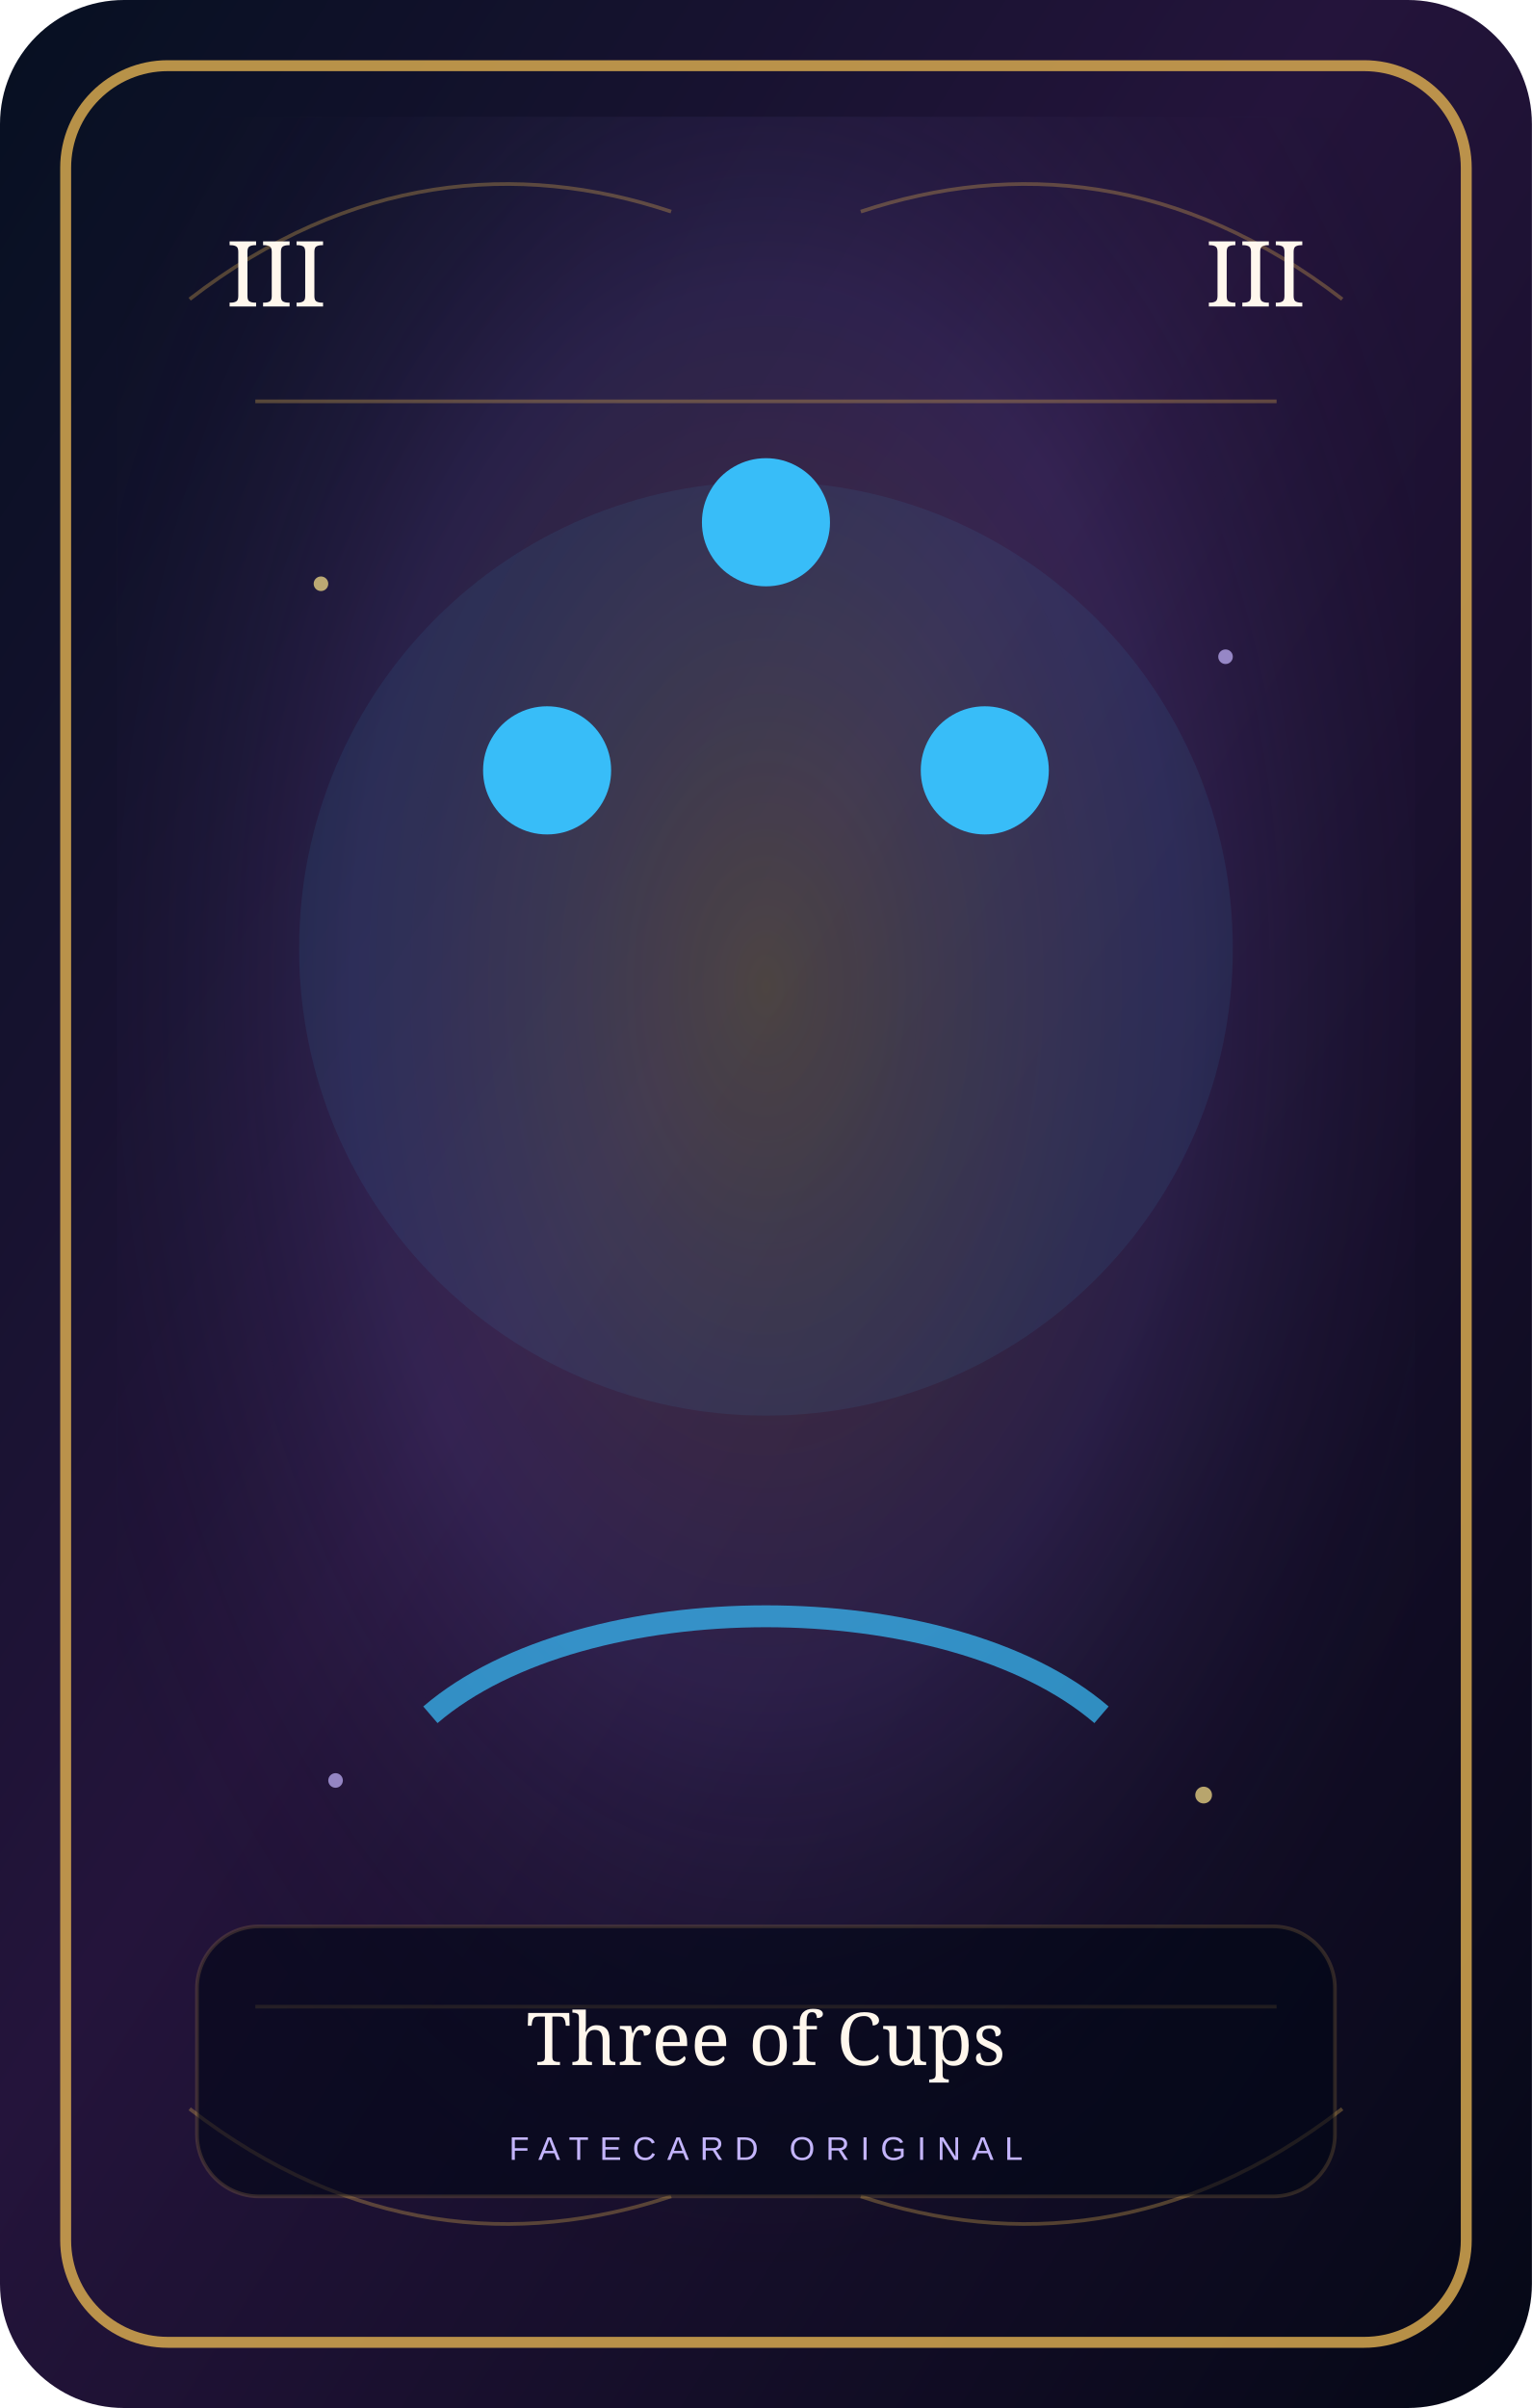
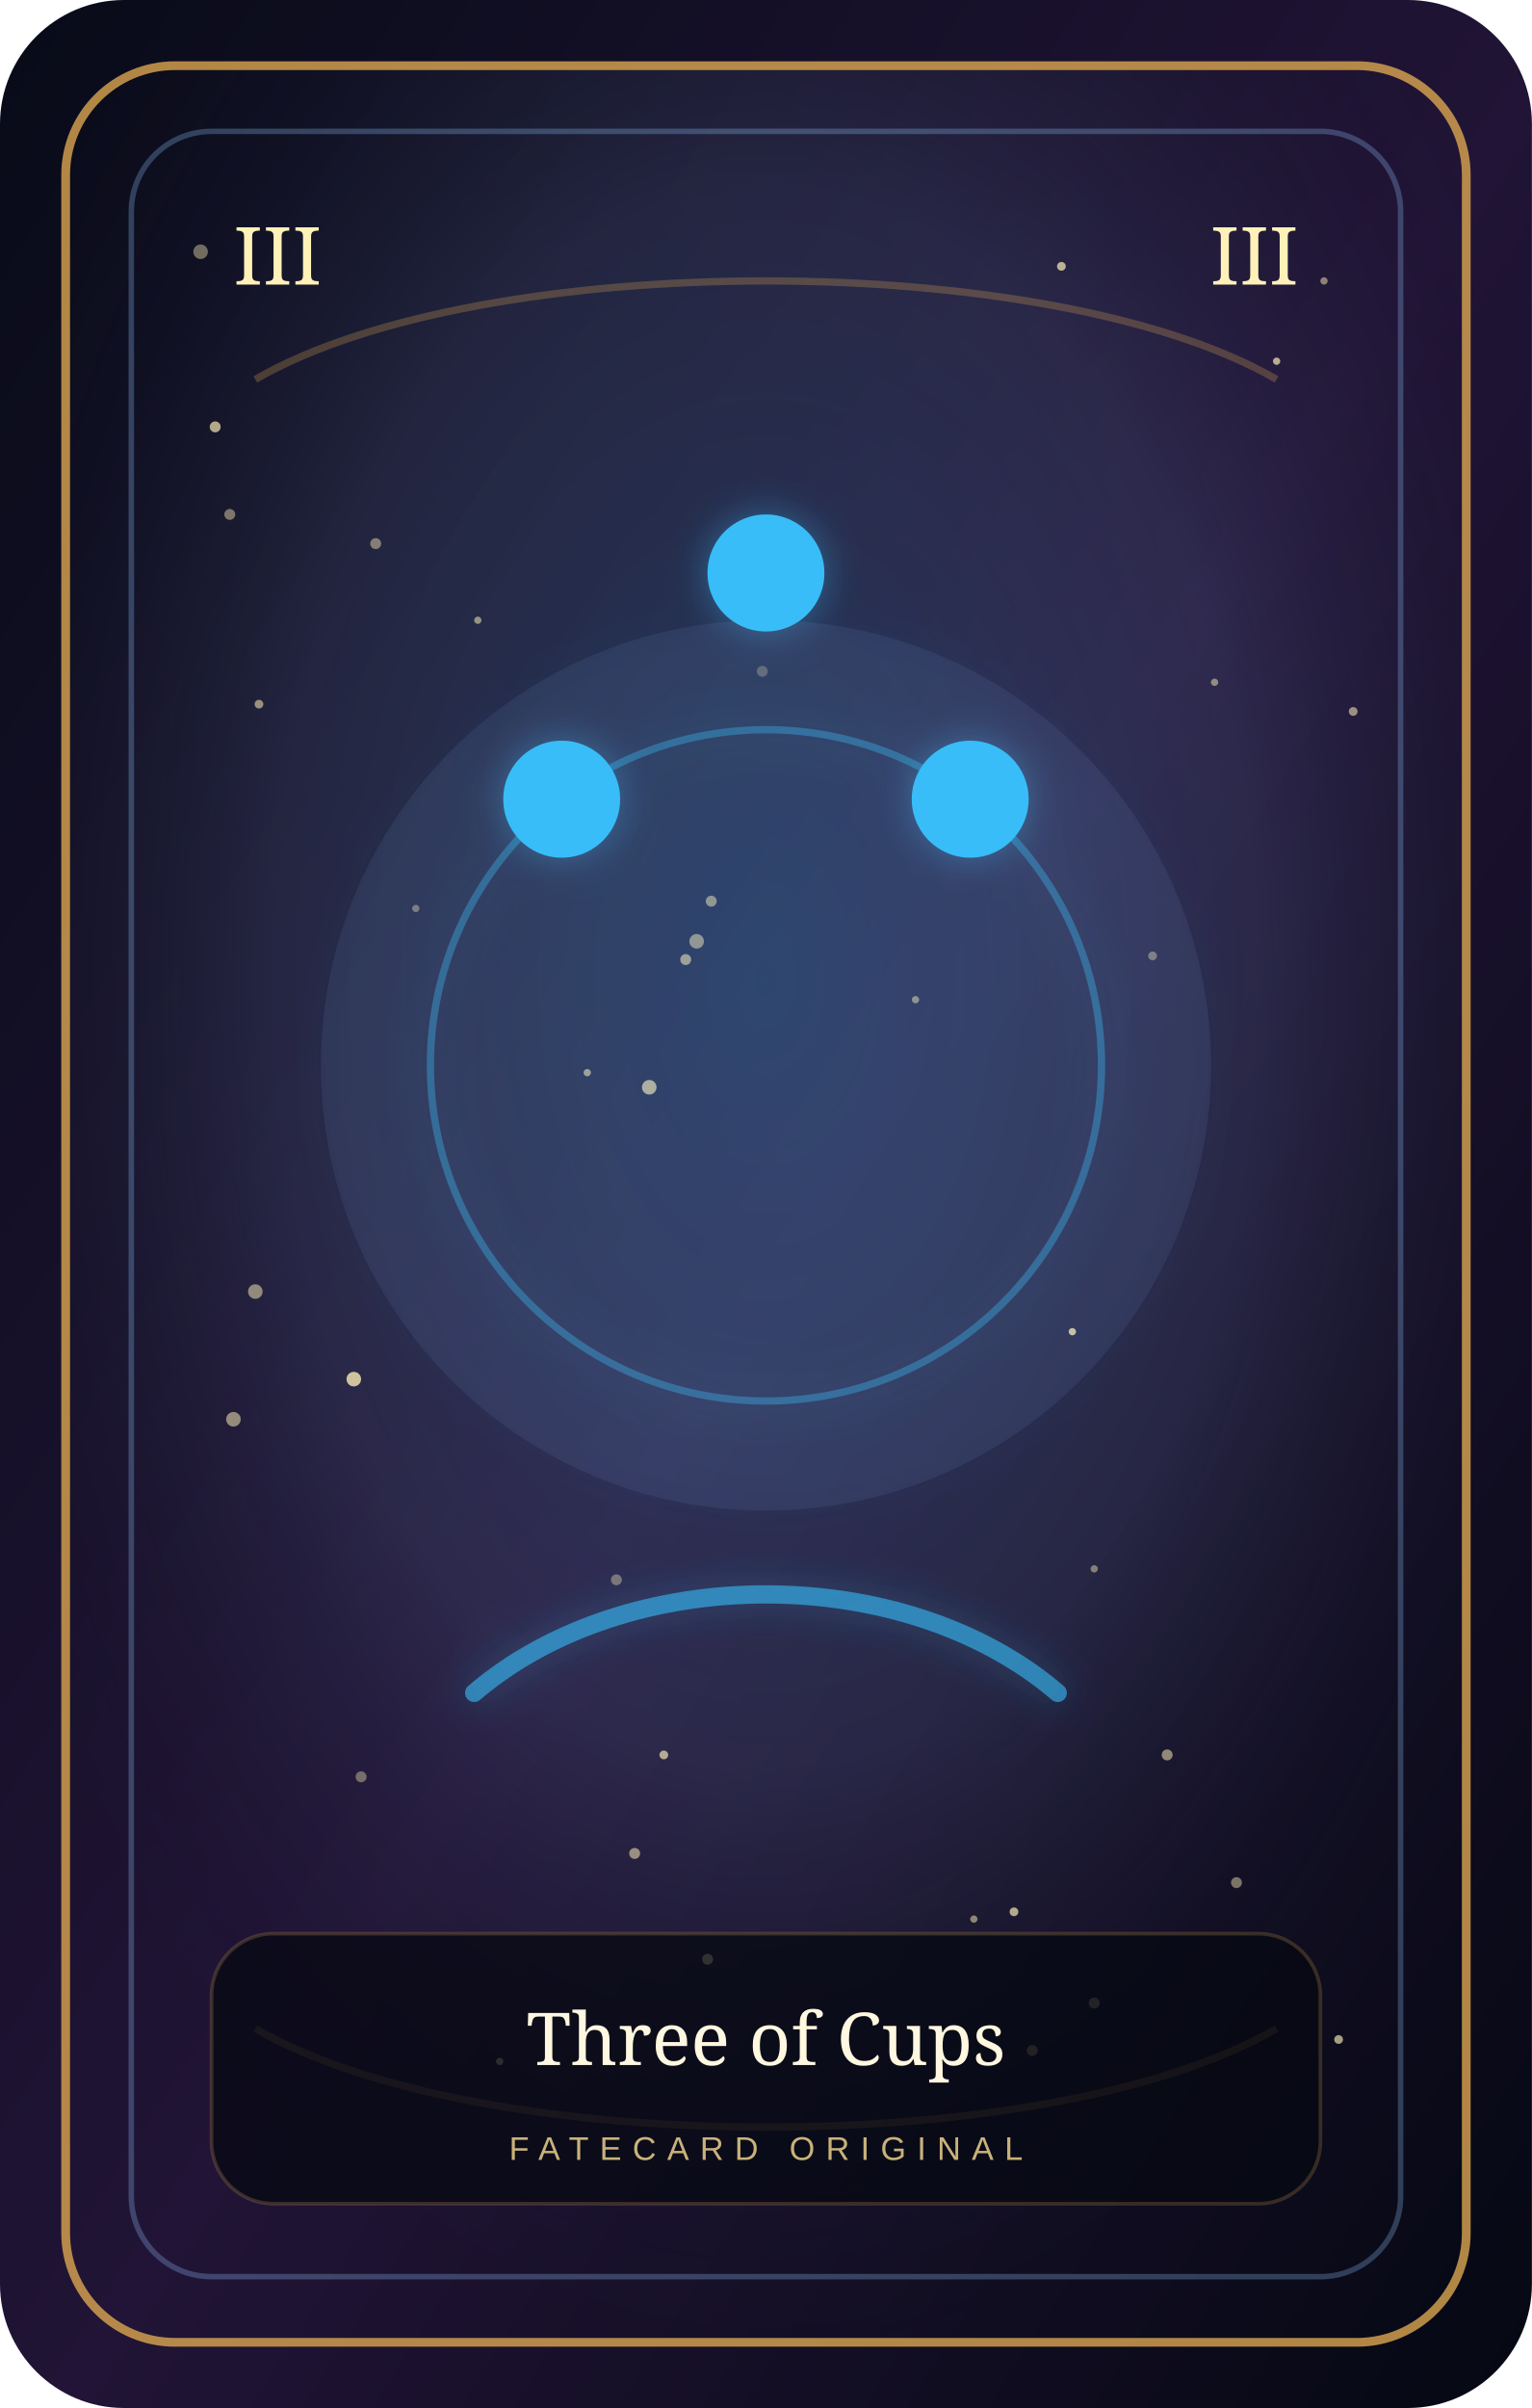
<svg xmlns="http://www.w3.org/2000/svg" width="420" height="660" viewBox="0 0 420 660" role="img" aria-label="Three of Cups">
  <defs>
    <linearGradient id="bg" x1="0" y1="0" x2="1" y2="1">
-       <stop offset="0%" stop-color="#061021" />
-       <stop offset="44%" stop-color="#24143b" />
-       <stop offset="100%" stop-color="#050816" />
+       <stop stop-color="#080b18" />
+       <stop offset=".52" stop-color="#211436" />
+       <stop offset="1" stop-color="#050812" />
    </linearGradient>
-     <radialGradient id="halo" cx="50%" cy="40%" r="62%">
-       <stop offset="0%" stop-color="#facc15" stop-opacity=".20" />
-       <stop offset="52%" stop-color="#a78bfa" stop-opacity=".12" />
-       <stop offset="100%" stop-color="#000" stop-opacity="0" />
+     <radialGradient id="a" cx="50%" cy="40%" r="64%">
+       <stop stop-color="#38bdf8" stop-opacity=".22" />
+       <stop offset=".55" stop-color="#93c5fd" stop-opacity=".12" />
+       <stop offset="1" stop-color="#000" stop-opacity="0" />
    </radialGradient>
    <filter id="glow">
-       <feGaussianBlur stdDeviation="3" />
+       <feDropShadow dx="0" dy="0" stdDeviation="5" flood-color="#38bdf8" flood-opacity=".42" />
    </filter>
  </defs>
  <rect width="420" height="660" rx="34" fill="url(#bg)" />
-   <rect x="18" y="18" width="384" height="624" rx="28" fill="none" stroke="#d6a84f" stroke-width="3" stroke-opacity=".85" />
-   <rect x="32" y="32" width="356" height="596" rx="22" fill="url(#halo)" />
-   <g fill="none" stroke="#d6a84f" stroke-opacity=".34">
-     <path d="M52 82 C96 48,142 44,184 58" />
-     <path d="M236 58 C278 44,324 48,368 82" />
-     <path d="M52 578 C96 612,142 616,184 602" />
-     <path d="M236 602 C278 616,324 612,368 578" />
-     <path d="M70 110 H350 M70 550 H350" />
+   <rect x="18" y="18" width="384" height="624" rx="30" fill="url(#a)" stroke="#d6a24f" stroke-opacity=".82" stroke-width="2.4" />
+   <rect x="36" y="36" width="348" height="588" rx="22" fill="none" stroke="#93c5fd" stroke-opacity=".28" stroke-width="1.5" />
+   <circle cx="131" cy="170" r="1" fill="#fff1b8" opacity="0.52" />
+   <circle cx="333" cy="187" r="1" fill="#fff1b8" opacity="0.49" />
+   <circle cx="103" cy="149" r="1.5" fill="#fff1b8" opacity="0.44" />
+   <circle cx="99" cy="487" r="1.5" fill="#fff1b8" opacity="0.38" />
+   <circle cx="339" cy="516" r="1.5" fill="#fff1b8" opacity="0.44" />
+   <circle cx="194" cy="537" r="1.5" fill="#fff1b8" opacity="0.65" />
+   <circle cx="209" cy="184" r="1.5" fill="#fff1b8" opacity="0.26" />
+   <circle cx="191" cy="258" r="2" fill="#fff1b8" opacity="0.50" />
+   <circle cx="174" cy="508" r="1.5" fill="#fff1b8" opacity="0.53" />
+   <circle cx="114" cy="249" r="1" fill="#fff1b8" opacity="0.39" />
+   <circle cx="278" cy="524" r="1.2" fill="#fff1b8" opacity="0.67" />
+   <circle cx="178" cy="298" r="2" fill="#fff1b8" opacity="0.64" />
+   <circle cx="300" cy="430" r="1" fill="#fff1b8" opacity="0.44" />
+   <circle cx="267" cy="526" r="1" fill="#fff1b8" opacity="0.50" />
+   <circle cx="291" cy="73" r="1.2" fill="#fff1b8" opacity="0.69" />
+   <circle cx="71" cy="193" r="1.2" fill="#fff1b8" opacity="0.54" />
+   <circle cx="371" cy="195" r="1.2" fill="#fff1b8" opacity="0.55" />
+   <circle cx="300" cy="549" r="1.5" fill="#fff1b8" opacity="0.42" />
+   <circle cx="363" cy="77" r="1" fill="#fff1b8" opacity="0.49" />
+   <circle cx="63" cy="141" r="1.5" fill="#fff1b8" opacity="0.43" />
+   <circle cx="350" cy="99" r="1" fill="#fff1b8" opacity="0.68" />
+   <circle cx="283" cy="562" r="1.5" fill="#fff1b8" opacity="0.39" />
+   <circle cx="169" cy="433" r="1.5" fill="#fff1b8" opacity="0.37" />
+   <circle cx="64" cy="389" r="2" fill="#fff1b8" opacity="0.52" />
+   <circle cx="55" cy="69" r="2" fill="#fff1b8" opacity="0.41" />
+   <circle cx="70" cy="354" r="2" fill="#fff1b8" opacity="0.50" />
+   <circle cx="182" cy="481" r="1.2" fill="#fff1b8" opacity="0.65" />
+   <circle cx="320" cy="481" r="1.5" fill="#fff1b8" opacity="0.52" />
+   <circle cx="97" cy="378" r="2" fill="#fff1b8" opacity="0.77" />
+   <circle cx="251" cy="274" r="1" fill="#fff1b8" opacity="0.48" />
+   <circle cx="367" cy="559" r="1.2" fill="#fff1b8" opacity="0.64" />
+   <circle cx="137" cy="565" r="1" fill="#fff1b8" opacity="0.58" />
+   <circle cx="59" cy="117" r="1.5" fill="#fff1b8" opacity="0.67" />
+   <circle cx="316" cy="262" r="1.2" fill="#fff1b8" opacity="0.39" />
+   <circle cx="161" cy="294" r="1" fill="#fff1b8" opacity="0.57" />
+   <circle cx="188" cy="263" r="1.5" fill="#fff1b8" opacity="0.56" />
+   <circle cx="294" cy="365" r="1" fill="#fff1b8" opacity="0.76" />
+   <circle cx="195" cy="247" r="1.5" fill="#fff1b8" opacity="0.50" />
+   <path d="M70 104 C132 68 288 68 350 104 M70 556 C132 592 288 592 350 556" fill="none" stroke="#d6a24f" stroke-opacity=".28" stroke-width="2" />
+   <text x="64" y="78" fill="#fff1b8" font-size="22" font-family="Georgia,serif">III</text>
+   <text x="356" y="78" text-anchor="end" fill="#fff1b8" font-size="22" font-family="Georgia,serif">III</text>
+   <g filter="url(#glow)">
+     <circle cx="210" cy="292" r="122" fill="#93c5fd" opacity=".08" />
+     <circle cx="210" cy="292" r="92" fill="none" stroke="#38bdf8" stroke-opacity=".36" stroke-width="2" />
+     <text x="210" y="156" text-anchor="middle" dominant-baseline="middle" font-size="42" fill="#38bdf8" font-family="Georgia,serif">●</text>
+     <text x="154" y="218" text-anchor="middle" dominant-baseline="middle" font-size="42" fill="#38bdf8" font-family="Georgia,serif">●</text>
+     <text x="266" y="218" text-anchor="middle" dominant-baseline="middle" font-size="42" fill="#38bdf8" font-family="Georgia,serif">●</text>
+     <path d="M130 464 C172 428 248 428 290 464" fill="none" stroke="#38bdf8" stroke-width="5" stroke-linecap="round" opacity=".6" />
  </g>
-   <text x="62" y="84" font-size="25" fill="#fff7ed" font-family="Georgia,serif">III</text>
-   <text x="358" y="84" text-anchor="end" font-size="25" fill="#fff7ed" font-family="Georgia,serif">III</text>
-   <g>
-     <circle cx="210" cy="260" r="128" fill="#38bdf8" opacity=".08" />
-     <text x="210" y="142" text-anchor="middle" dominant-baseline="middle" font-size="46" font-family="Georgia,serif" fill="#38bdf8">●</text>
-     <text x="150" y="210" text-anchor="middle" dominant-baseline="middle" font-size="46" font-family="Georgia,serif" fill="#38bdf8">●</text>
-     <text x="270" y="210" text-anchor="middle" dominant-baseline="middle" font-size="46" font-family="Georgia,serif" fill="#38bdf8">●</text>
-     <path d="M118 470 C160 434,260 434,302 470" stroke="#38bdf8" stroke-width="6" fill="none" opacity=".72" />
-   </g>
-   <g opacity=".7">
-     <circle cx="88" cy="160" r="2" fill="#fde68a" />
-     <circle cx="336" cy="180" r="2" fill="#c4b5fd" />
-     <circle cx="330" cy="492" r="2.3" fill="#fde68a" />
-     <circle cx="92" cy="488" r="2" fill="#c4b5fd" />
-   </g>
-   <rect x="54" y="528" width="312" height="74" rx="17" fill="#020617" opacity=".62" stroke="#d6a84f" stroke-opacity=".30" />
-   <text x="210" y="566" text-anchor="middle" font-size="20" font-family="Georgia,serif" fill="#fff7ed">Three of Cups</text>
-   <text x="210" y="592" text-anchor="middle" font-size="9" font-family="Arial,sans-serif" letter-spacing="3" fill="#c4b5fd">FATECARD ORIGINAL</text>
+   <rect x="58" y="530" width="304" height="74" rx="17" fill="#050812" opacity=".74" stroke="#d6a24f" stroke-opacity=".30" />
+   <text x="210" y="566" text-anchor="middle" fill="#fff7df" font-size="20" font-family="Georgia,serif">Three of Cups</text>
+   <text x="210" y="592" text-anchor="middle" fill="#c9b27a" font-size="9" font-family="Arial" letter-spacing="3">FATECARD ORIGINAL</text>
</svg>
